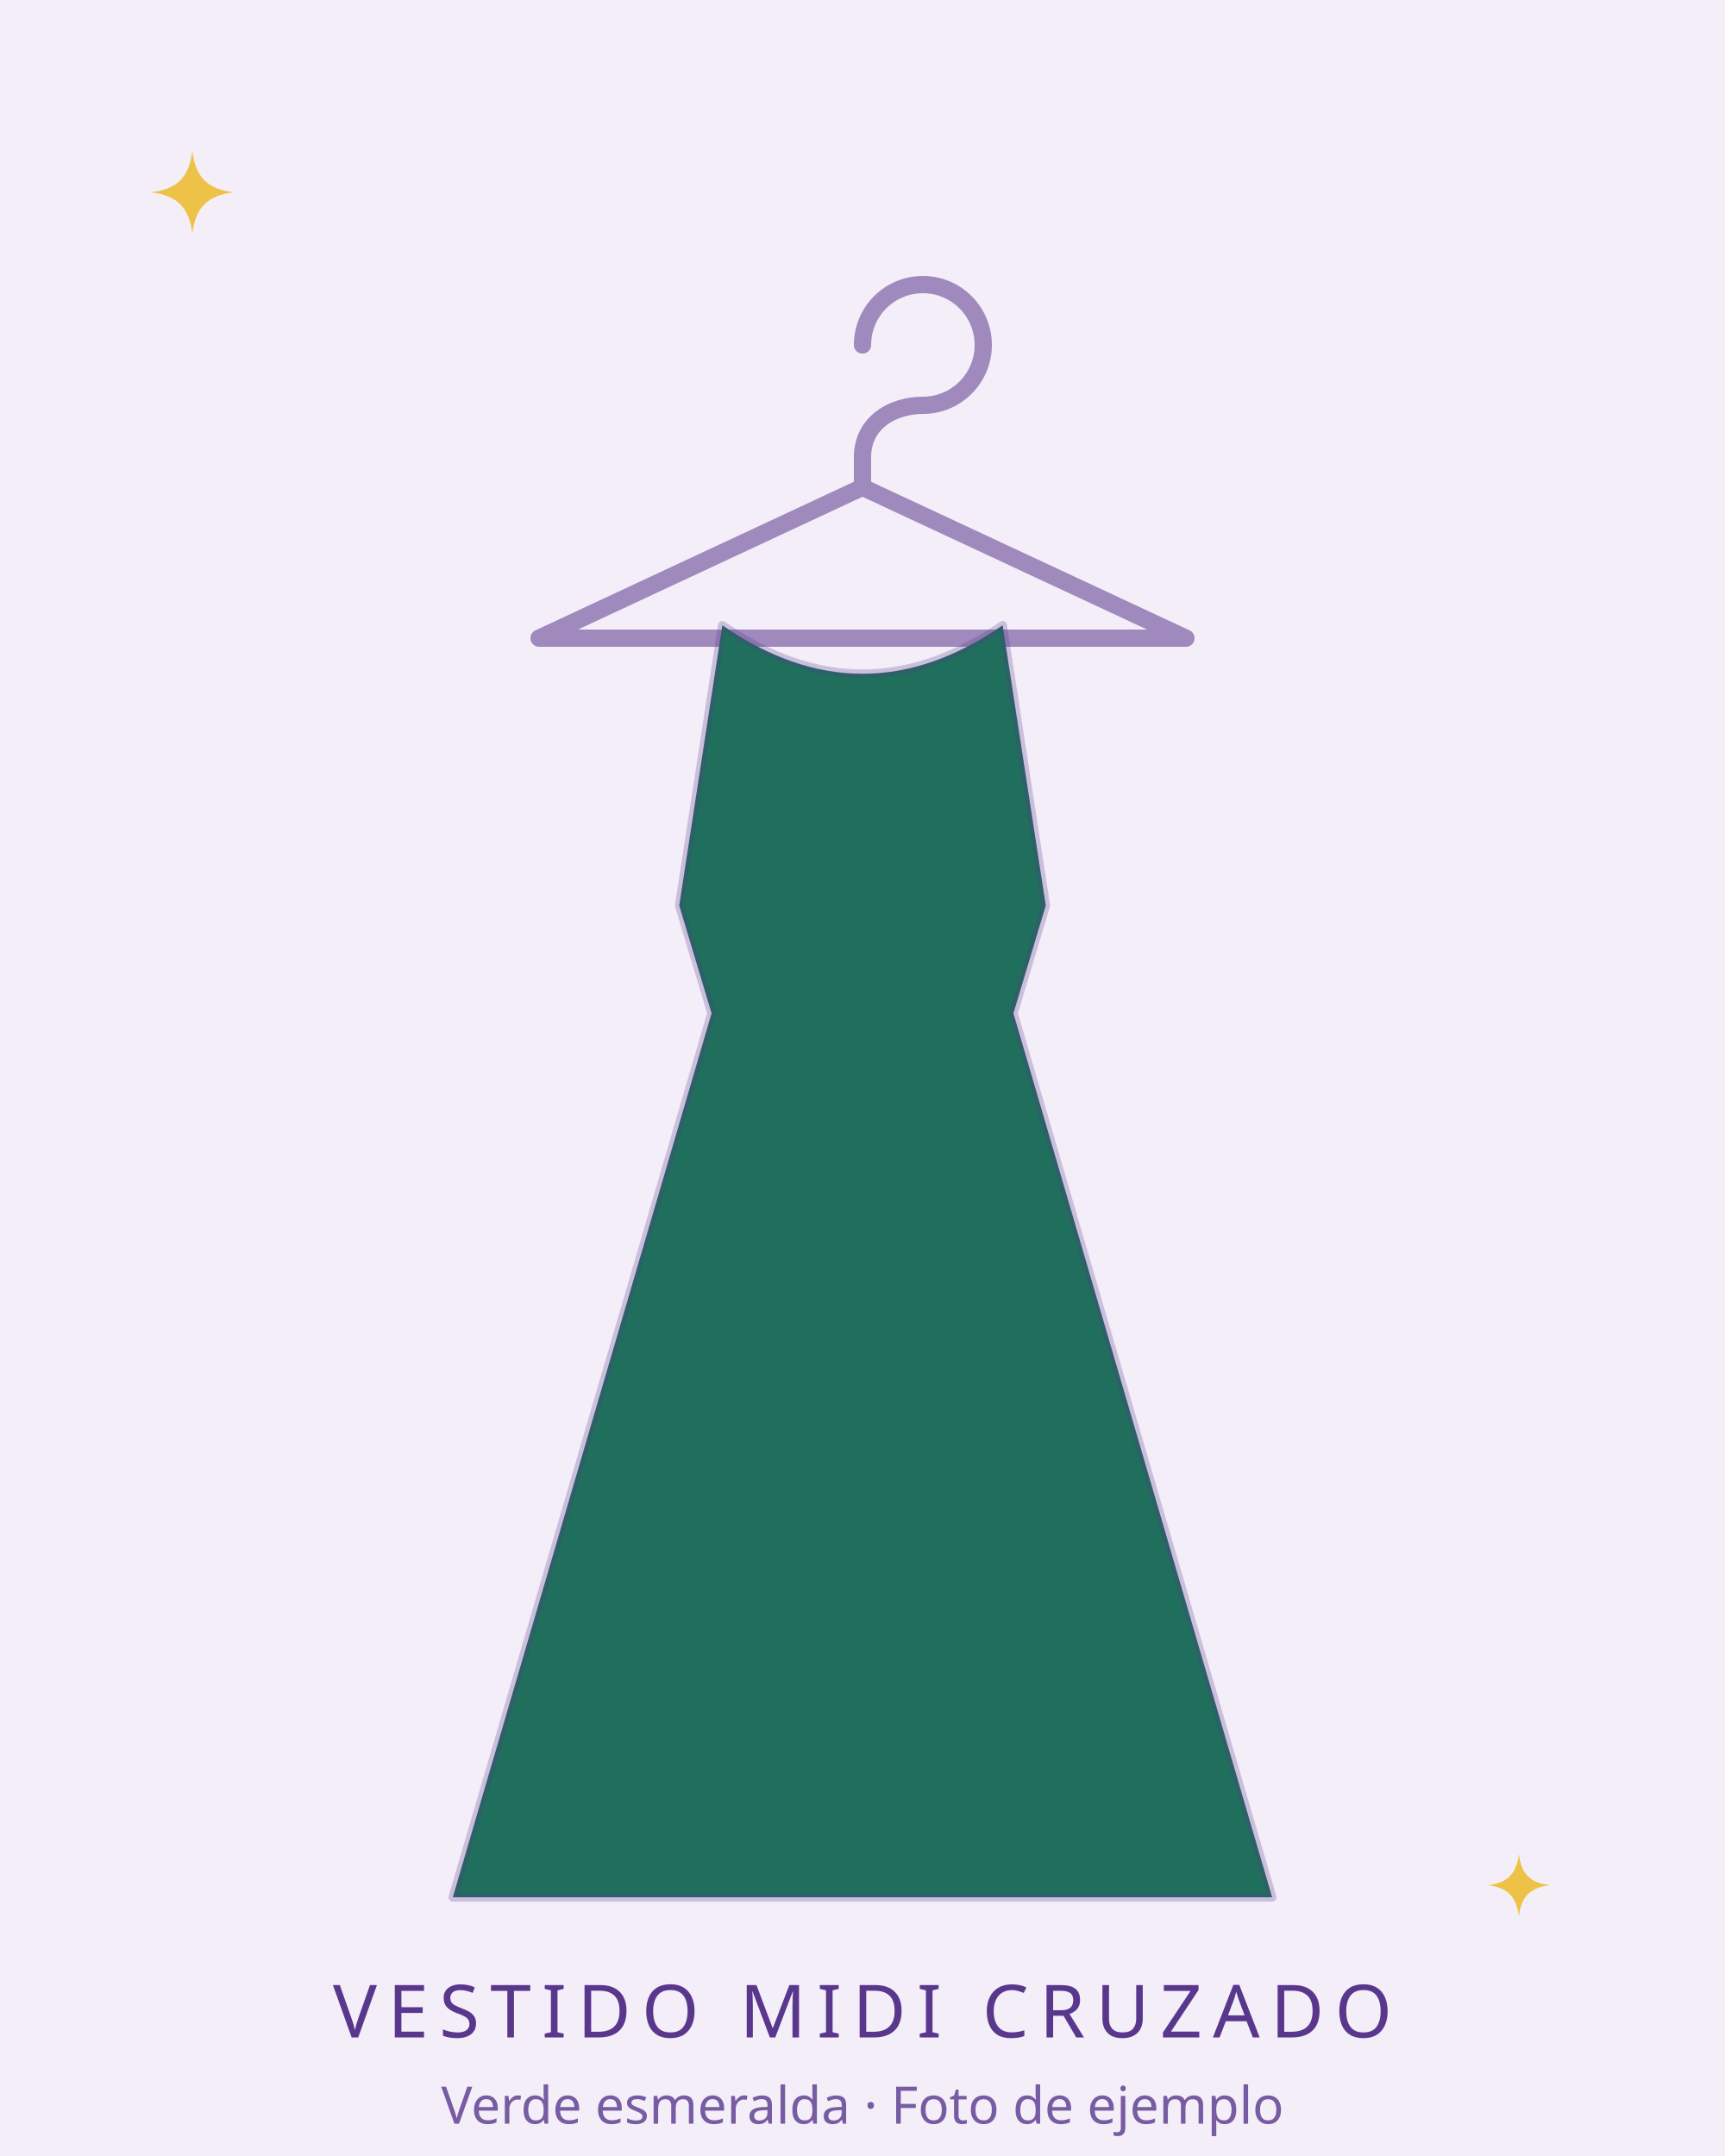
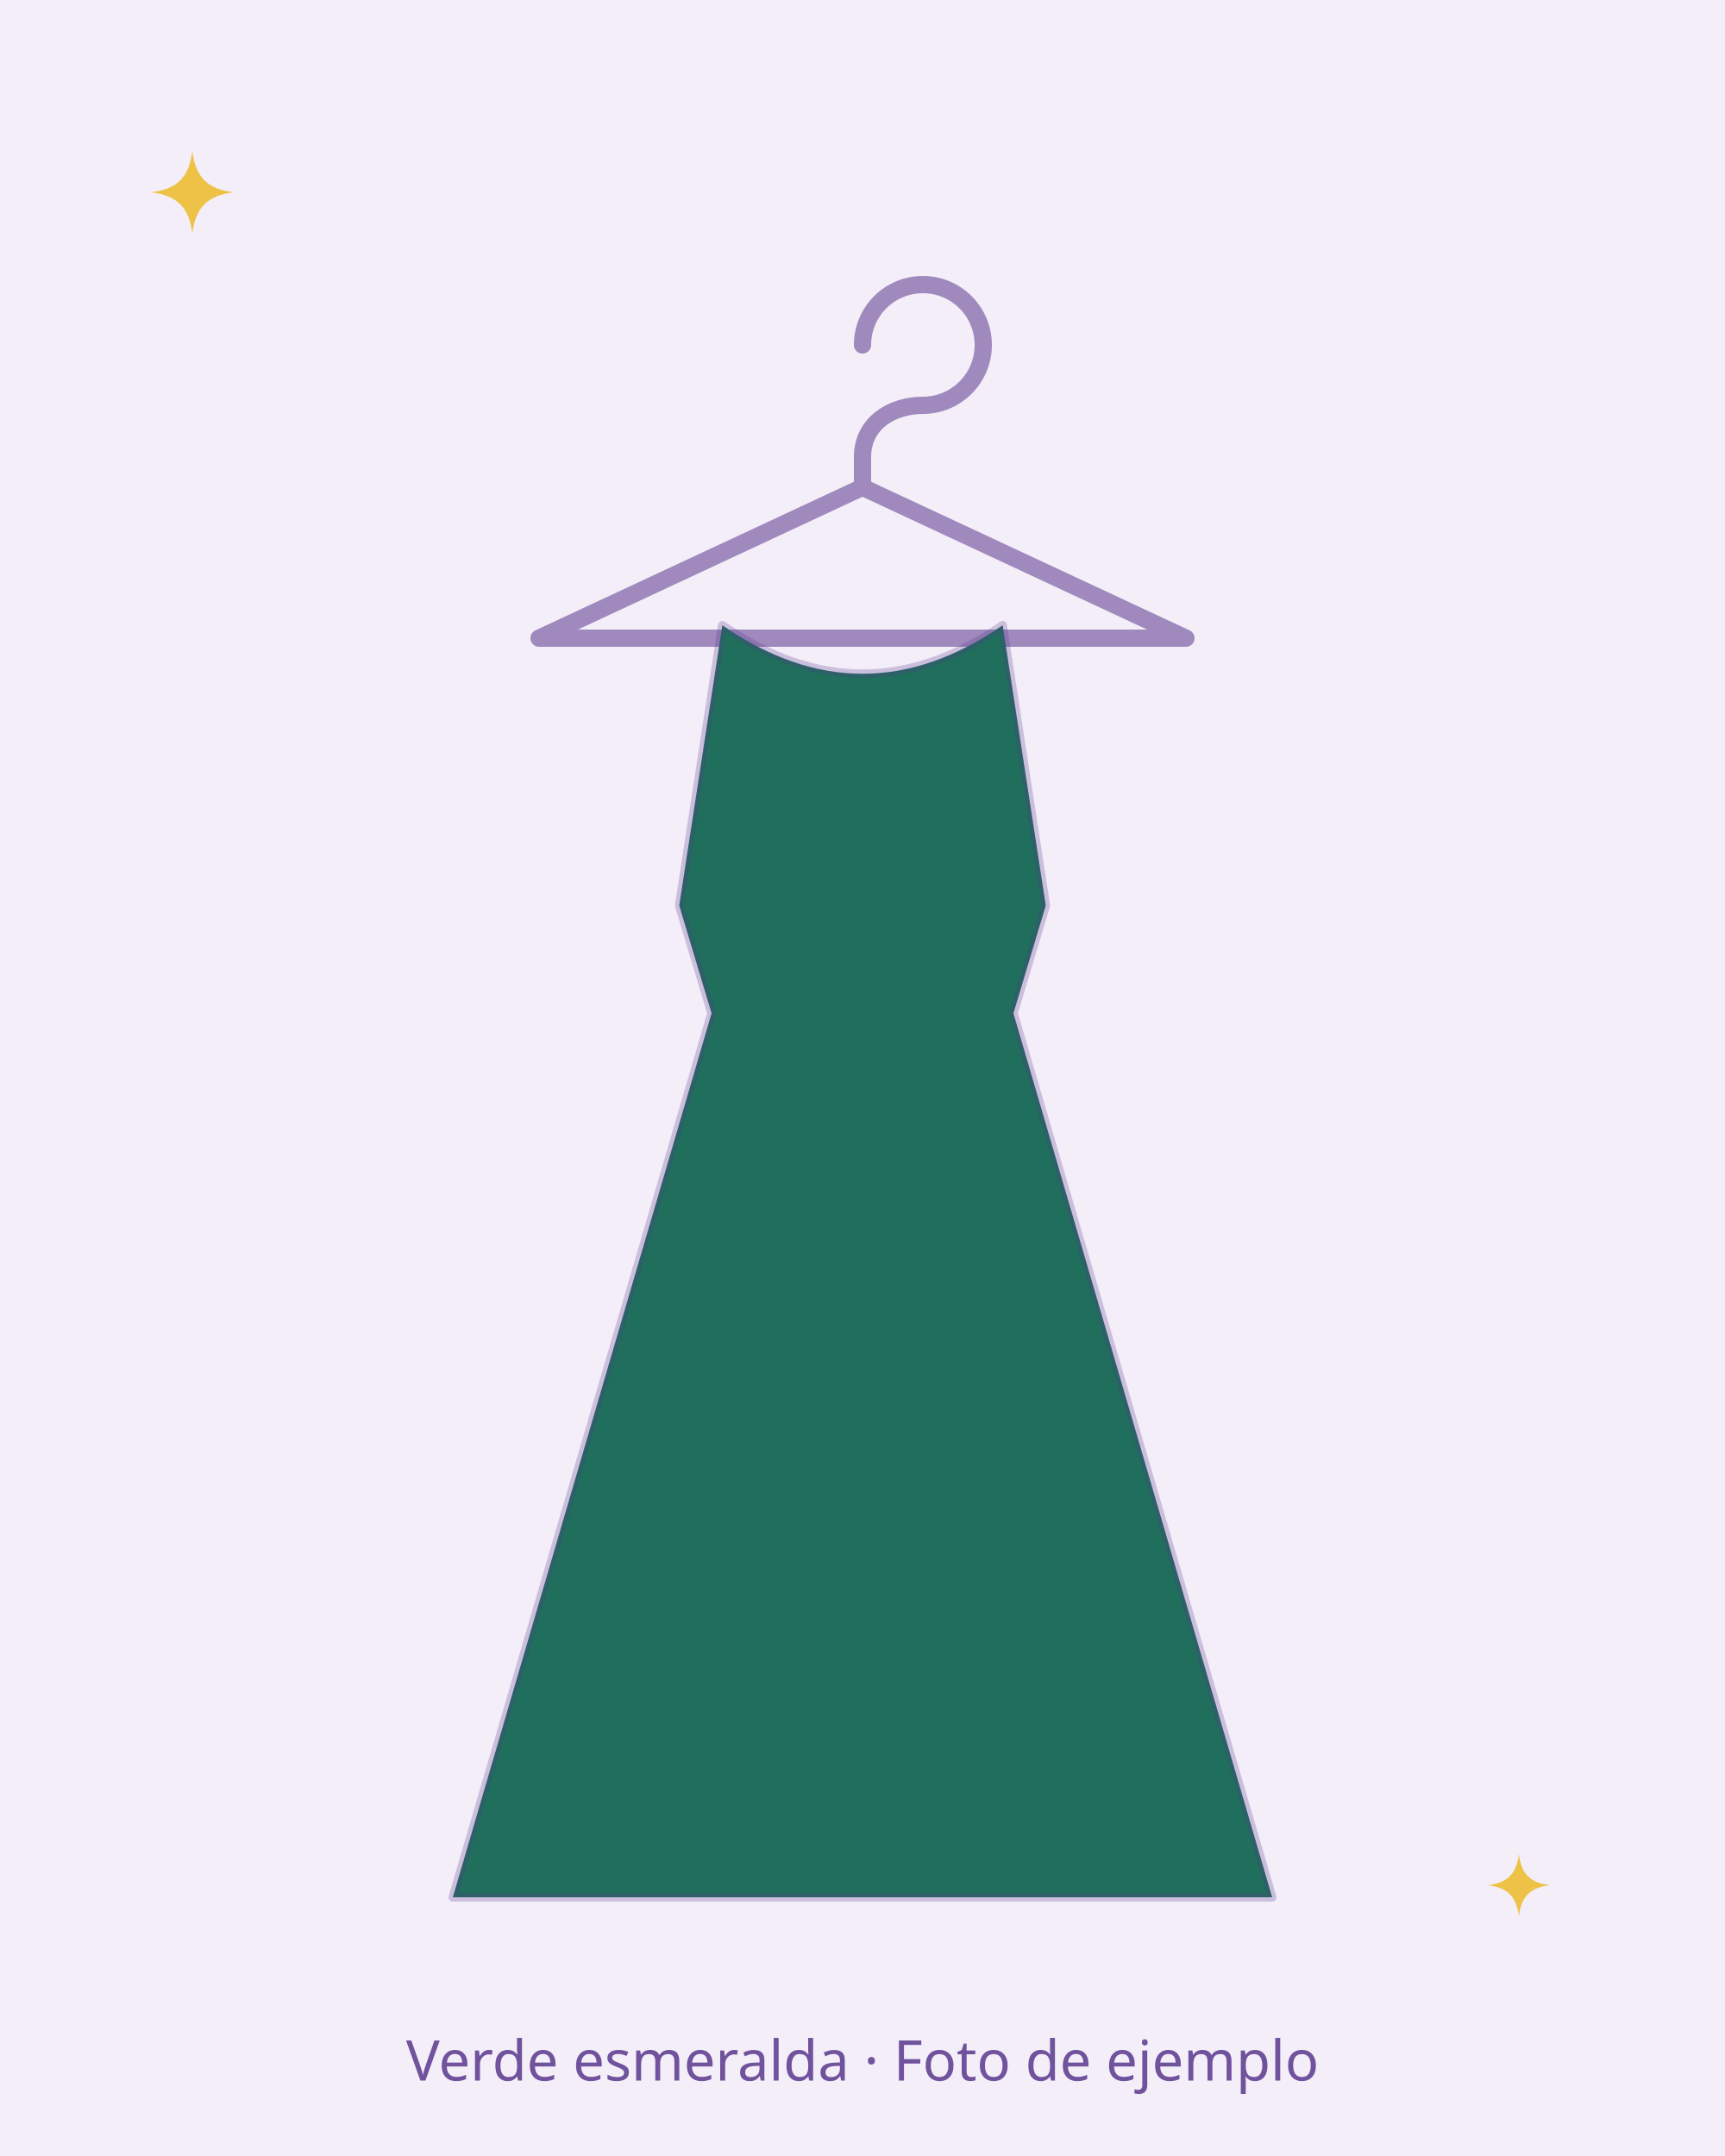
<svg xmlns="http://www.w3.org/2000/svg" viewBox="0 0 800 1000" width="800" height="1000">
  <rect width="800" height="1000" fill="#F3EEF8" />
  <path transform="translate(70 70) scale(1.6)" d="M12 0C12.9 7.6 16.4 11.1 24 12 16.4 12.9 12.9 16.4 12 24 11.1 16.4 7.6 12.9 0 12 7.6 11.1 11.1 7.6 12 0Z" fill="#EDC246" />
  <path transform="translate(690 860) scale(1.2)" d="M12 0C12.9 7.6 16.4 11.1 24 12 16.4 12.9 12.9 16.4 12 24 11.1 16.4 7.6 12.9 0 12 7.6 11.1 11.1 7.6 12 0Z" fill="#EDC246" />
  <path d="M400 160 a28 28 0 1 1 28 28 c-14 0 -28 8 -28 24 v14 l-150 70 h300 l-150 -70" fill="none" stroke="#59378D" stroke-width="8" stroke-linecap="round" stroke-linejoin="round" opacity="0.55" />
  <g>
    <path d="M335 290 Q400 335 465 290 L485 420 L470 470 L590 880 H210 L330 470 L315 420 Z" fill="#1F6F5C" stroke="#59378D" stroke-opacity="0.25" stroke-width="4" stroke-linejoin="round" />
  </g>
-   <text x="400" y="945" text-anchor="middle" font-family="Josefin Sans, Montserrat, sans-serif" font-size="34" letter-spacing="5" fill="#59378D">VESTIDO MIDI CRUZADO</text>
-   <text x="400" y="985" text-anchor="middle" font-family="Montserrat, sans-serif" font-size="24" fill="#59378D" opacity="0.8">Verde esmeralda · Foto de ejemplo</text>
+   <text x="400" y="965" text-anchor="middle" font-family="Montserrat, sans-serif" font-size="26" fill="#59378D" opacity="0.85">Verde esmeralda · Foto de ejemplo</text>
</svg>
